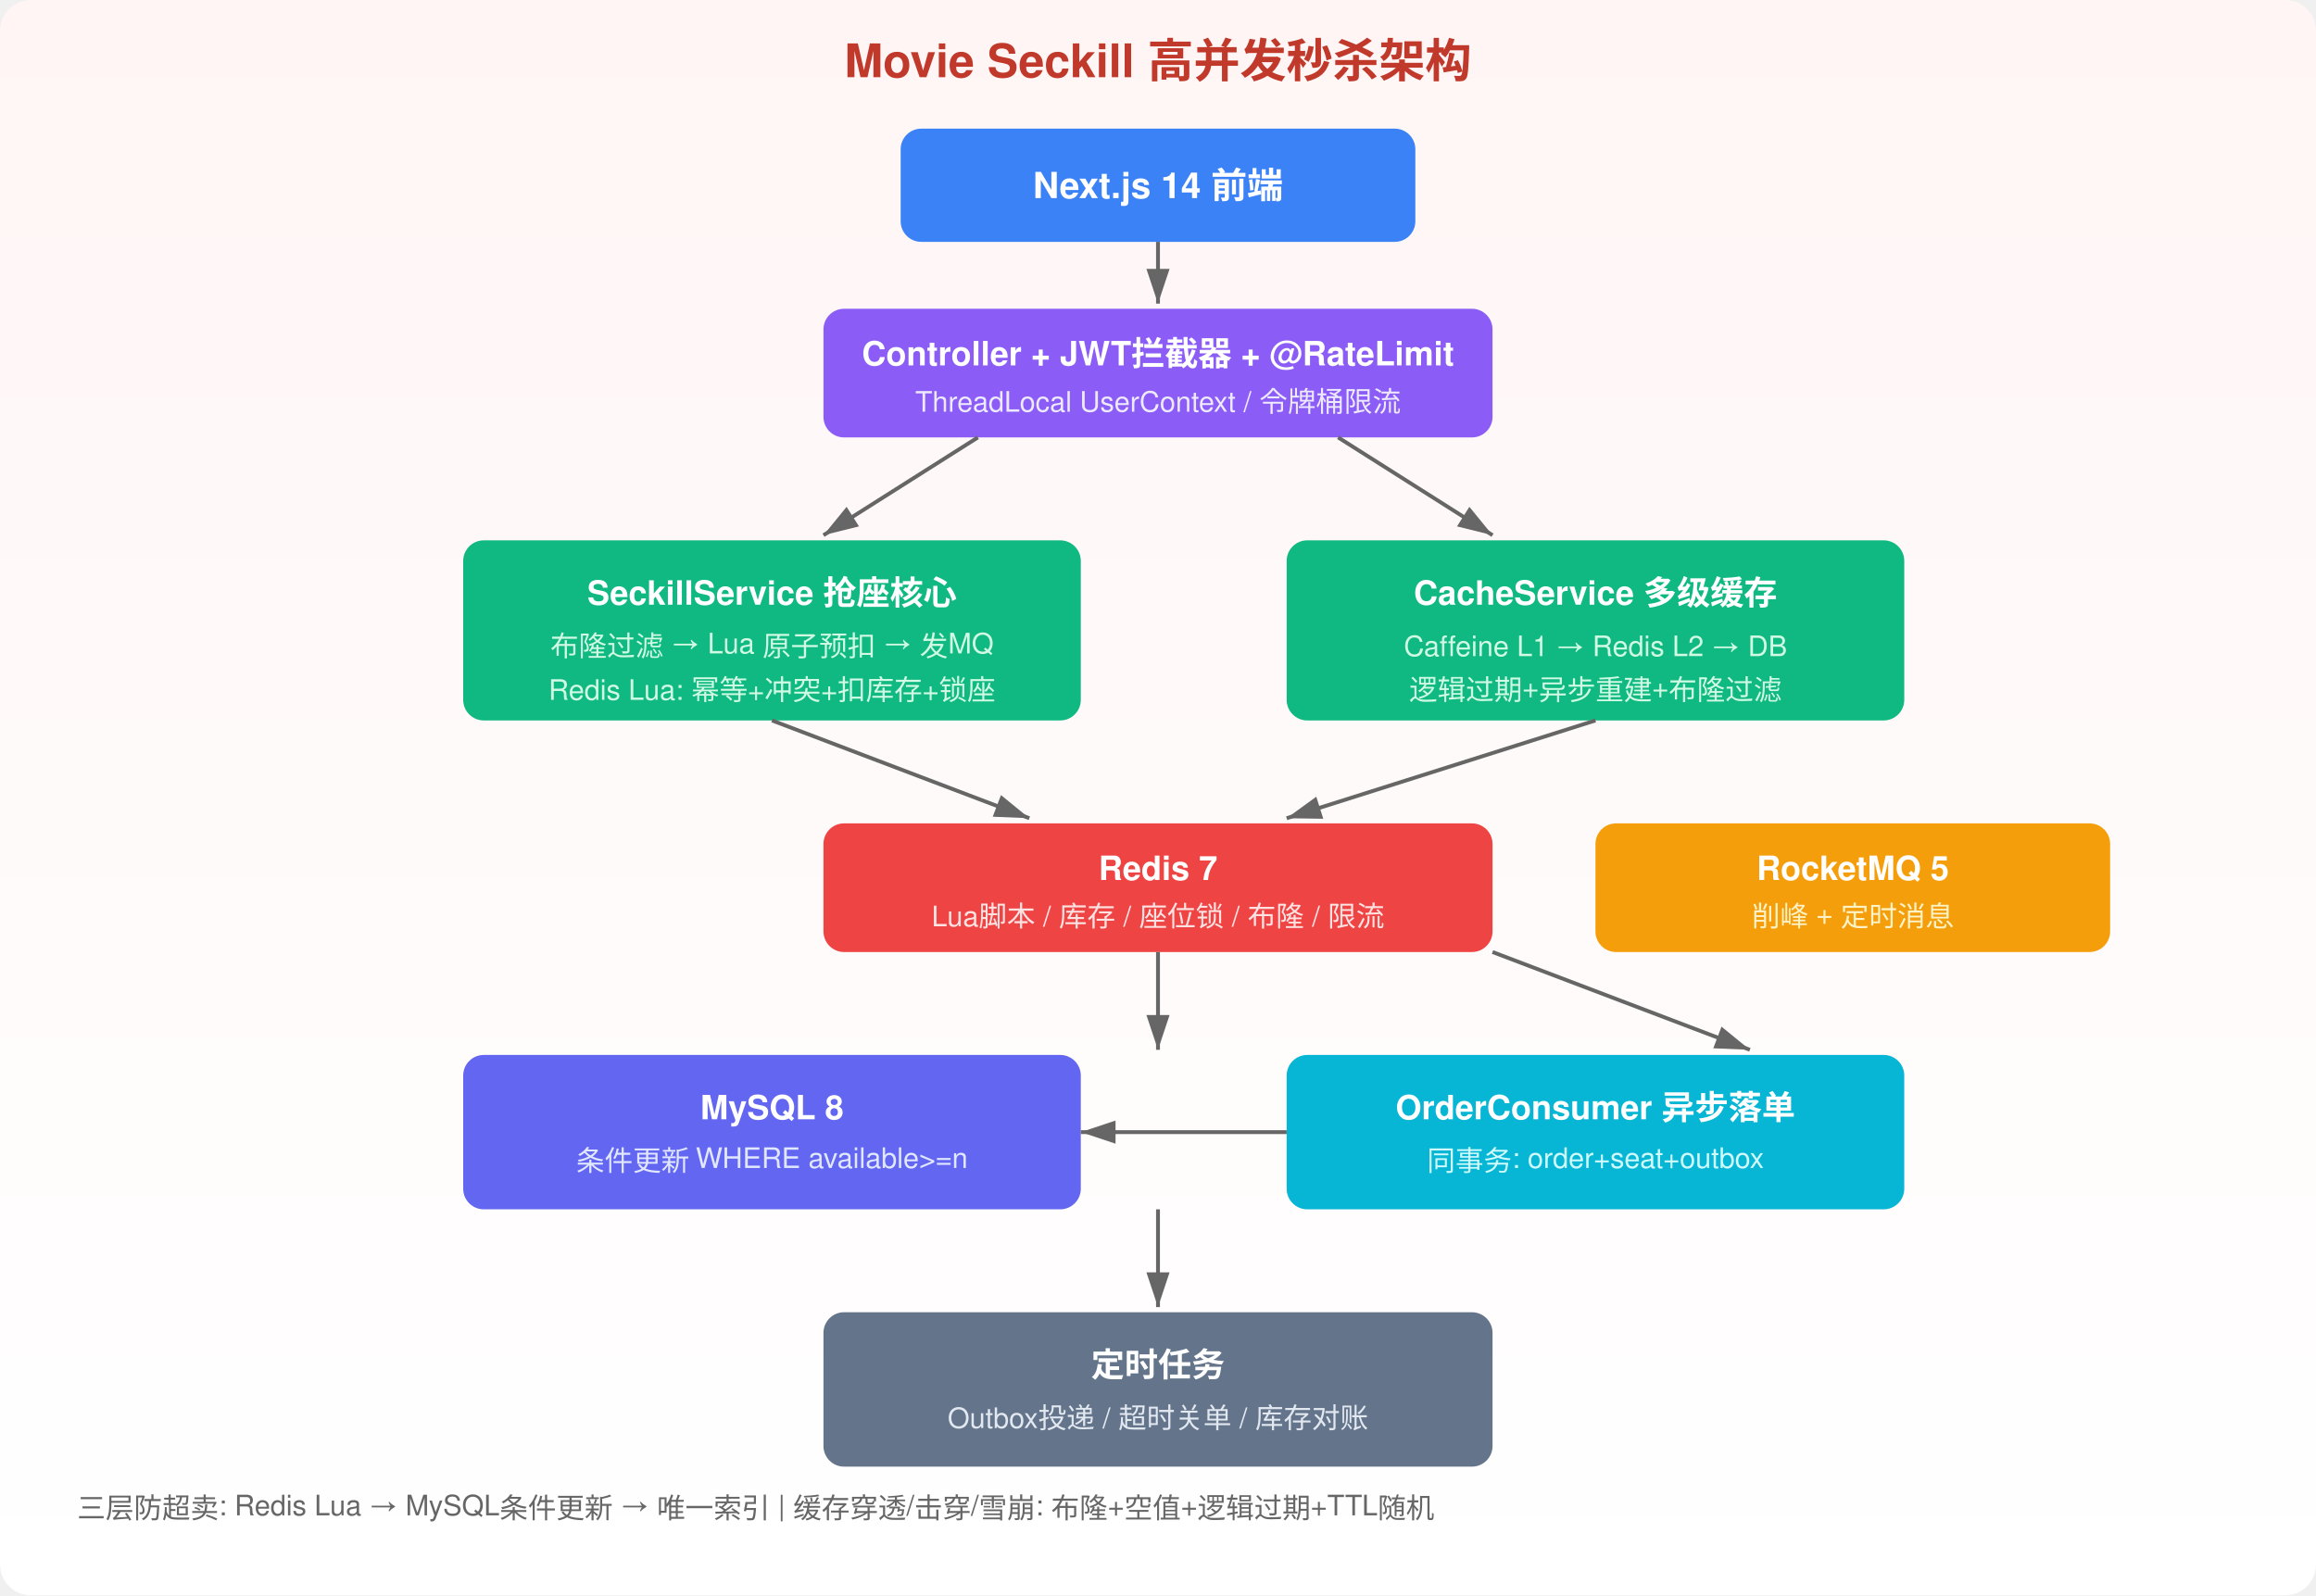
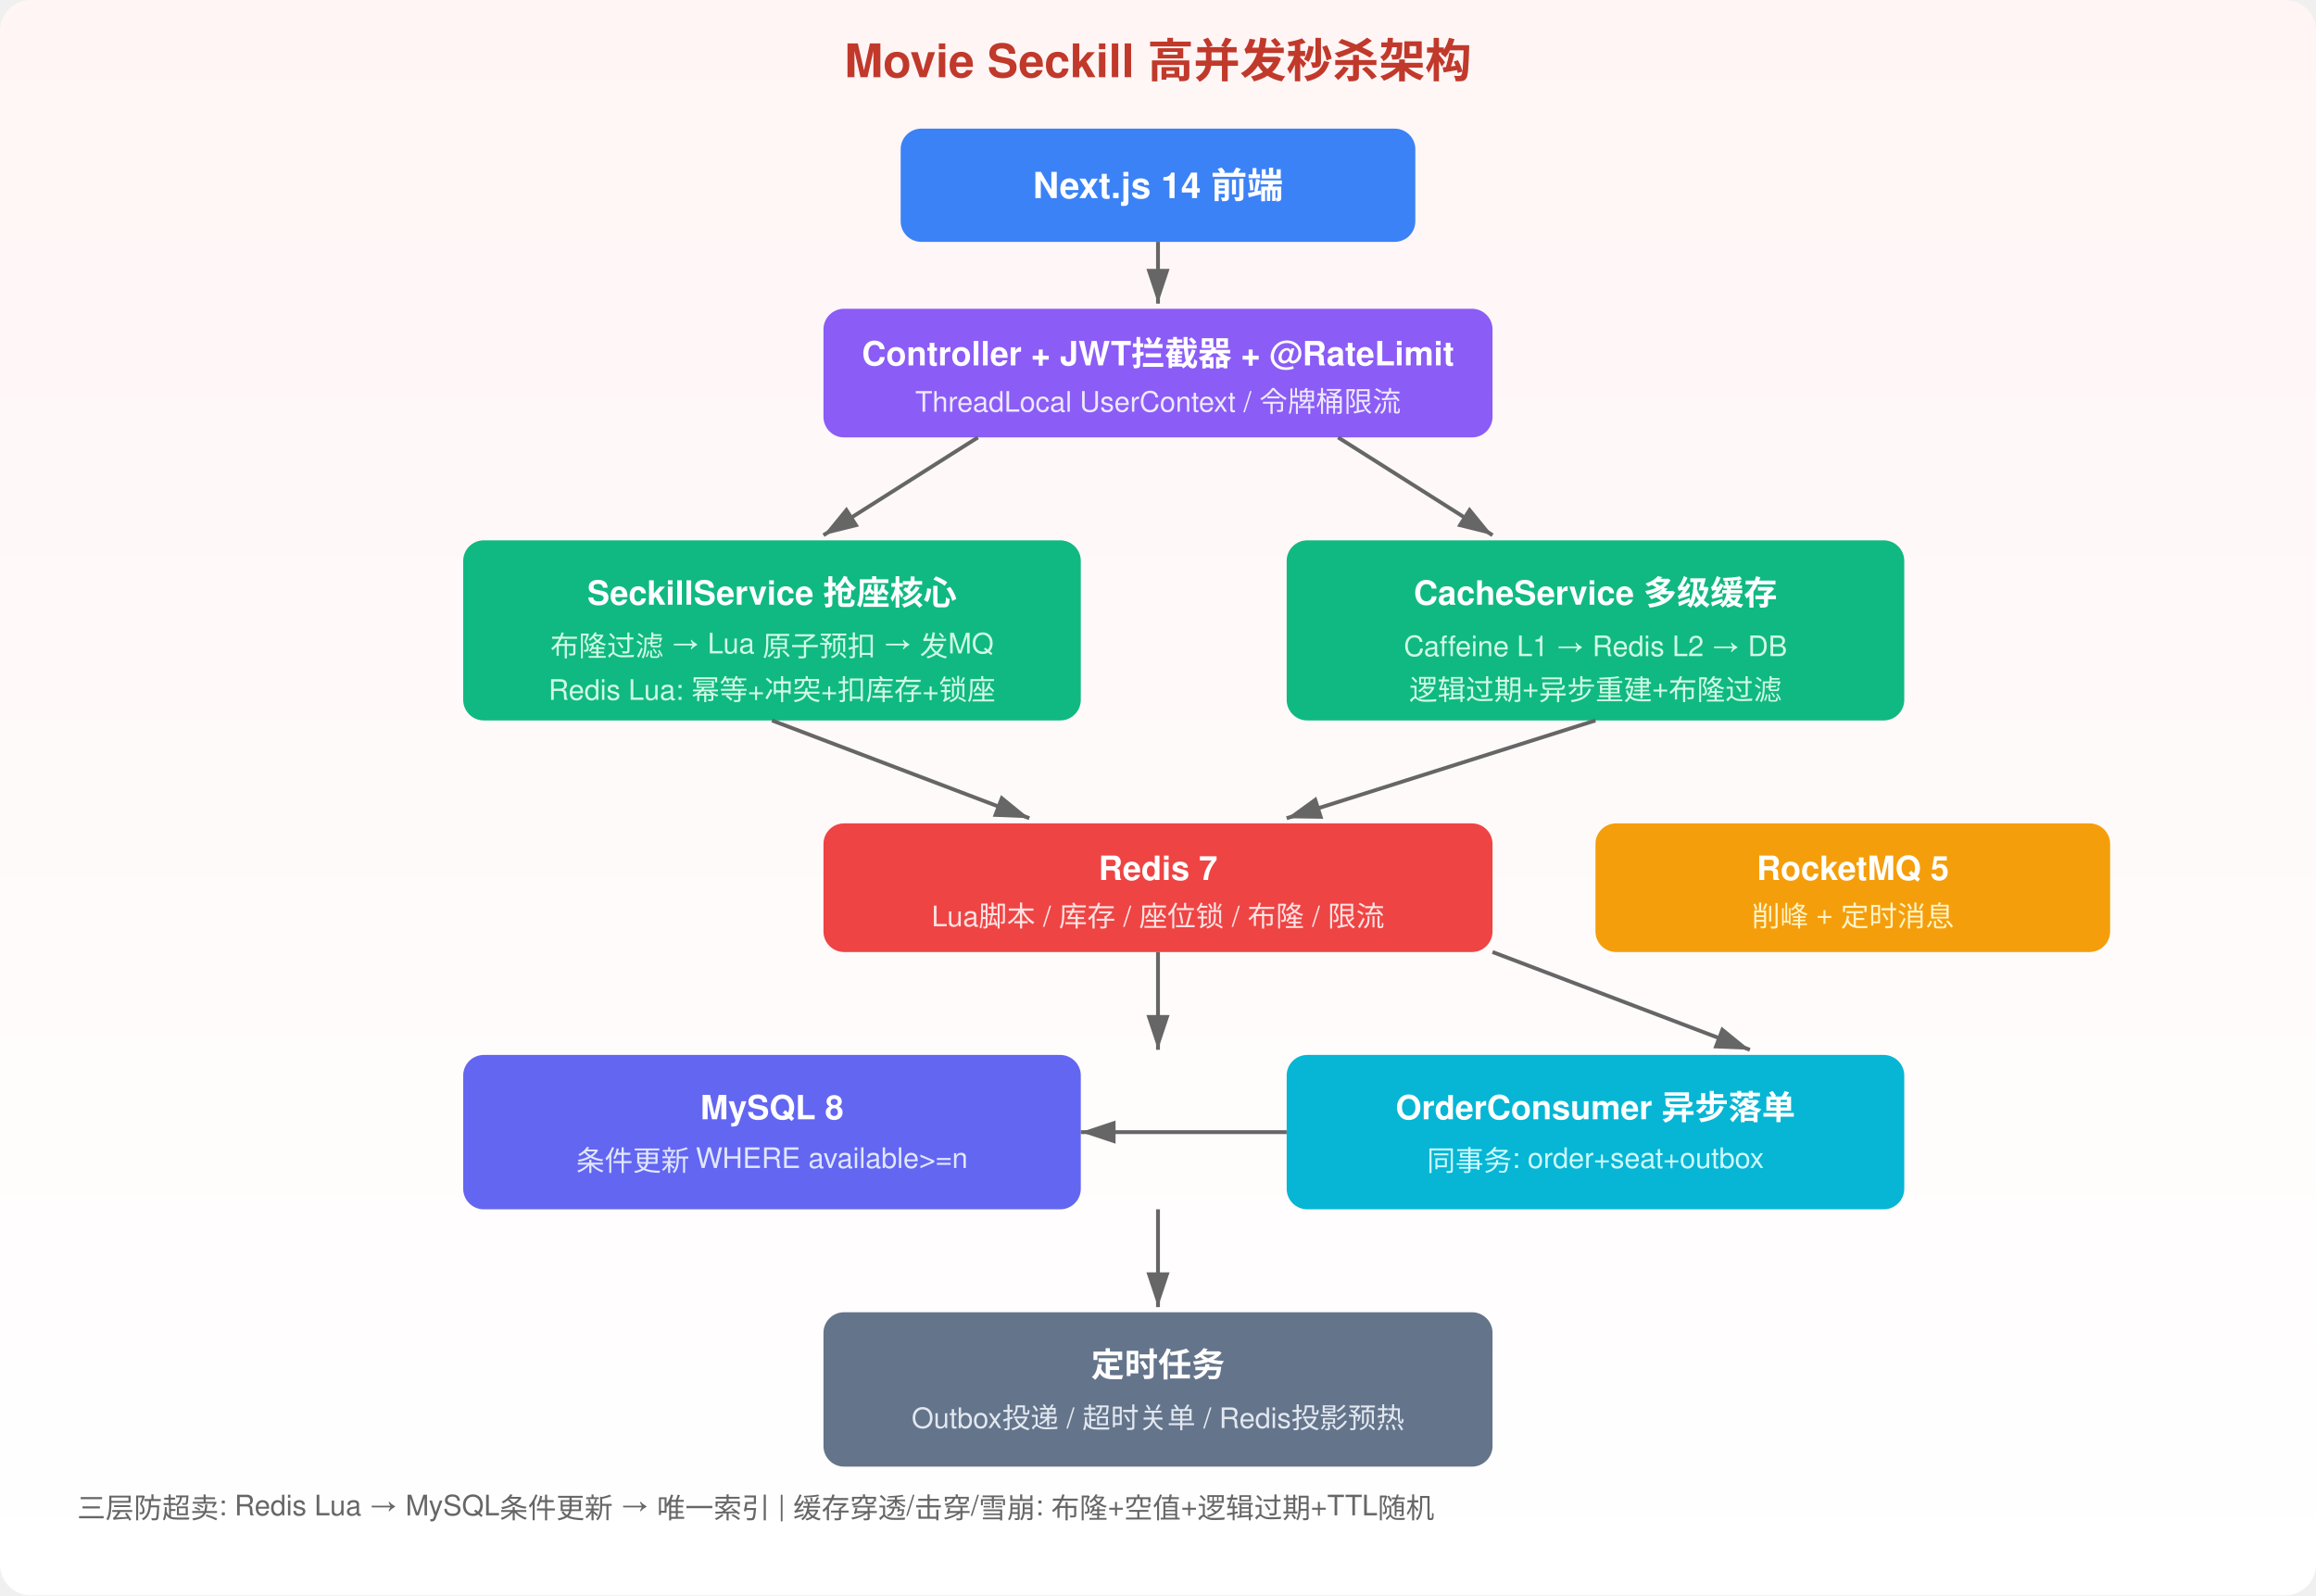
<svg xmlns="http://www.w3.org/2000/svg" viewBox="0 0 900 620" font-family="Helvetica,Arial,sans-serif">
  <defs>
    <linearGradient id="bg" x1="0" y1="0" x2="0" y2="1">
      <stop offset="0" stop-color="#fff5f5" />
      <stop offset="1" stop-color="#ffffff" />
    </linearGradient>
    <marker id="arrow" markerWidth="10" markerHeight="10" refX="9" refY="3" orient="auto">
      <path d="M0,0 L0,6 L9,3 z" fill="#666" />
    </marker>
  </defs>
  <rect width="900" height="620" fill="url(#bg)" rx="12" />
  <text x="450" y="30" text-anchor="middle" font-size="18" font-weight="bold" fill="#c0392b">Movie Seckill 高并发秒杀架构</text>
  <rect x="350" y="50" width="200" height="44" rx="8" fill="#3b82f6" />
  <text x="450" y="77" text-anchor="middle" fill="#fff" font-size="14" font-weight="bold">Next.js 14 前端</text>
  <rect x="320" y="120" width="260" height="50" rx="8" fill="#8b5cf6" />
  <text x="450" y="142" text-anchor="middle" fill="#fff" font-size="13" font-weight="bold">Controller + JWT拦截器 + @RateLimit</text>
  <text x="450" y="160" text-anchor="middle" fill="#ede9fe" font-size="11">ThreadLocal UserContext / 令牌桶限流</text>
  <rect x="180" y="210" width="240" height="70" rx="8" fill="#10b981" />
  <text x="300" y="235" text-anchor="middle" fill="#fff" font-size="13" font-weight="bold">SeckillService 抢座核心</text>
  <text x="300" y="255" text-anchor="middle" fill="#d1fae5" font-size="11">布隆过滤 → Lua 原子预扣 → 发MQ</text>
  <text x="300" y="272" text-anchor="middle" fill="#d1fae5" font-size="11">Redis Lua: 幂等+冲突+扣库存+锁座</text>
  <rect x="500" y="210" width="240" height="70" rx="8" fill="#10b981" />
  <text x="620" y="235" text-anchor="middle" fill="#fff" font-size="13" font-weight="bold">CacheService 多级缓存</text>
  <text x="620" y="255" text-anchor="middle" fill="#d1fae5" font-size="11">Caffeine L1 → Redis L2 → DB</text>
  <text x="620" y="272" text-anchor="middle" fill="#d1fae5" font-size="11">逻辑过期+异步重建+布隆过滤</text>
  <rect x="320" y="320" width="260" height="50" rx="8" fill="#ef4444" />
  <text x="450" y="342" text-anchor="middle" fill="#fff" font-size="13" font-weight="bold">Redis 7</text>
  <text x="450" y="360" text-anchor="middle" fill="#fee2e2" font-size="11">Lua脚本 / 库存 / 座位锁 / 布隆 / 限流</text>
  <rect x="620" y="320" width="200" height="50" rx="8" fill="#f59e0b" />
  <text x="720" y="342" text-anchor="middle" fill="#fff" font-size="13" font-weight="bold">RocketMQ 5</text>
  <text x="720" y="360" text-anchor="middle" fill="#fef3c7" font-size="11">削峰 + 定时消息</text>
  <rect x="500" y="410" width="240" height="60" rx="8" fill="#06b6d4" />
  <text x="620" y="435" text-anchor="middle" fill="#fff" font-size="13" font-weight="bold">OrderConsumer 异步落单</text>
  <text x="620" y="455" text-anchor="middle" fill="#cffafe" font-size="11">同事务: order+seat+outbox</text>
  <rect x="180" y="410" width="240" height="60" rx="8" fill="#6366f1" />
  <text x="300" y="435" text-anchor="middle" fill="#fff" font-size="13" font-weight="bold">MySQL 8</text>
  <text x="300" y="455" text-anchor="middle" fill="#e0e7ff" font-size="11">条件更新 WHERE available&gt;=n</text>
  <rect x="320" y="510" width="260" height="60" rx="8" fill="#64748b" />
  <text x="450" y="535" text-anchor="middle" fill="#fff" font-size="13" font-weight="bold">定时任务</text>
-   <text x="450" y="555" text-anchor="middle" fill="#e2e8f0" font-size="11">Outbox投递 / 超时关单 / 库存对账</text>
+   <text x="450" y="555" text-anchor="middle" fill="#e2e8f0" font-size="11">Outbox投递 / 超时关单 / Redis投影预热</text>
  <line x1="450" y1="94" x2="450" y2="118" stroke="#666" stroke-width="1.5" marker-end="url(#arrow)" />
  <line x1="380" y1="170" x2="320" y2="208" stroke="#666" stroke-width="1.5" marker-end="url(#arrow)" />
  <line x1="520" y1="170" x2="580" y2="208" stroke="#666" stroke-width="1.5" marker-end="url(#arrow)" />
  <line x1="300" y1="280" x2="400" y2="318" stroke="#666" stroke-width="1.5" marker-end="url(#arrow)" />
  <line x1="620" y1="280" x2="500" y2="318" stroke="#666" stroke-width="1.5" marker-end="url(#arrow)" />
  <line x1="450" y1="370" x2="450" y2="408" stroke="#666" stroke-width="1.5" marker-end="url(#arrow)" />
  <line x1="580" y1="370" x2="680" y2="408" stroke="#666" stroke-width="1.5" marker-end="url(#arrow)" />
  <line x1="500" y1="440" x2="420" y2="440" stroke="#666" stroke-width="1.5" marker-end="url(#arrow)" />
  <line x1="450" y1="470" x2="450" y2="508" stroke="#666" stroke-width="1.5" marker-end="url(#arrow)" />
  <text x="30" y="590" font-size="11" fill="#666">三层防超卖: Redis Lua → MySQL条件更新 → 唯一索引 | 缓存穿透/击穿/雪崩: 布隆+空值+逻辑过期+TTL随机</text>
</svg>
